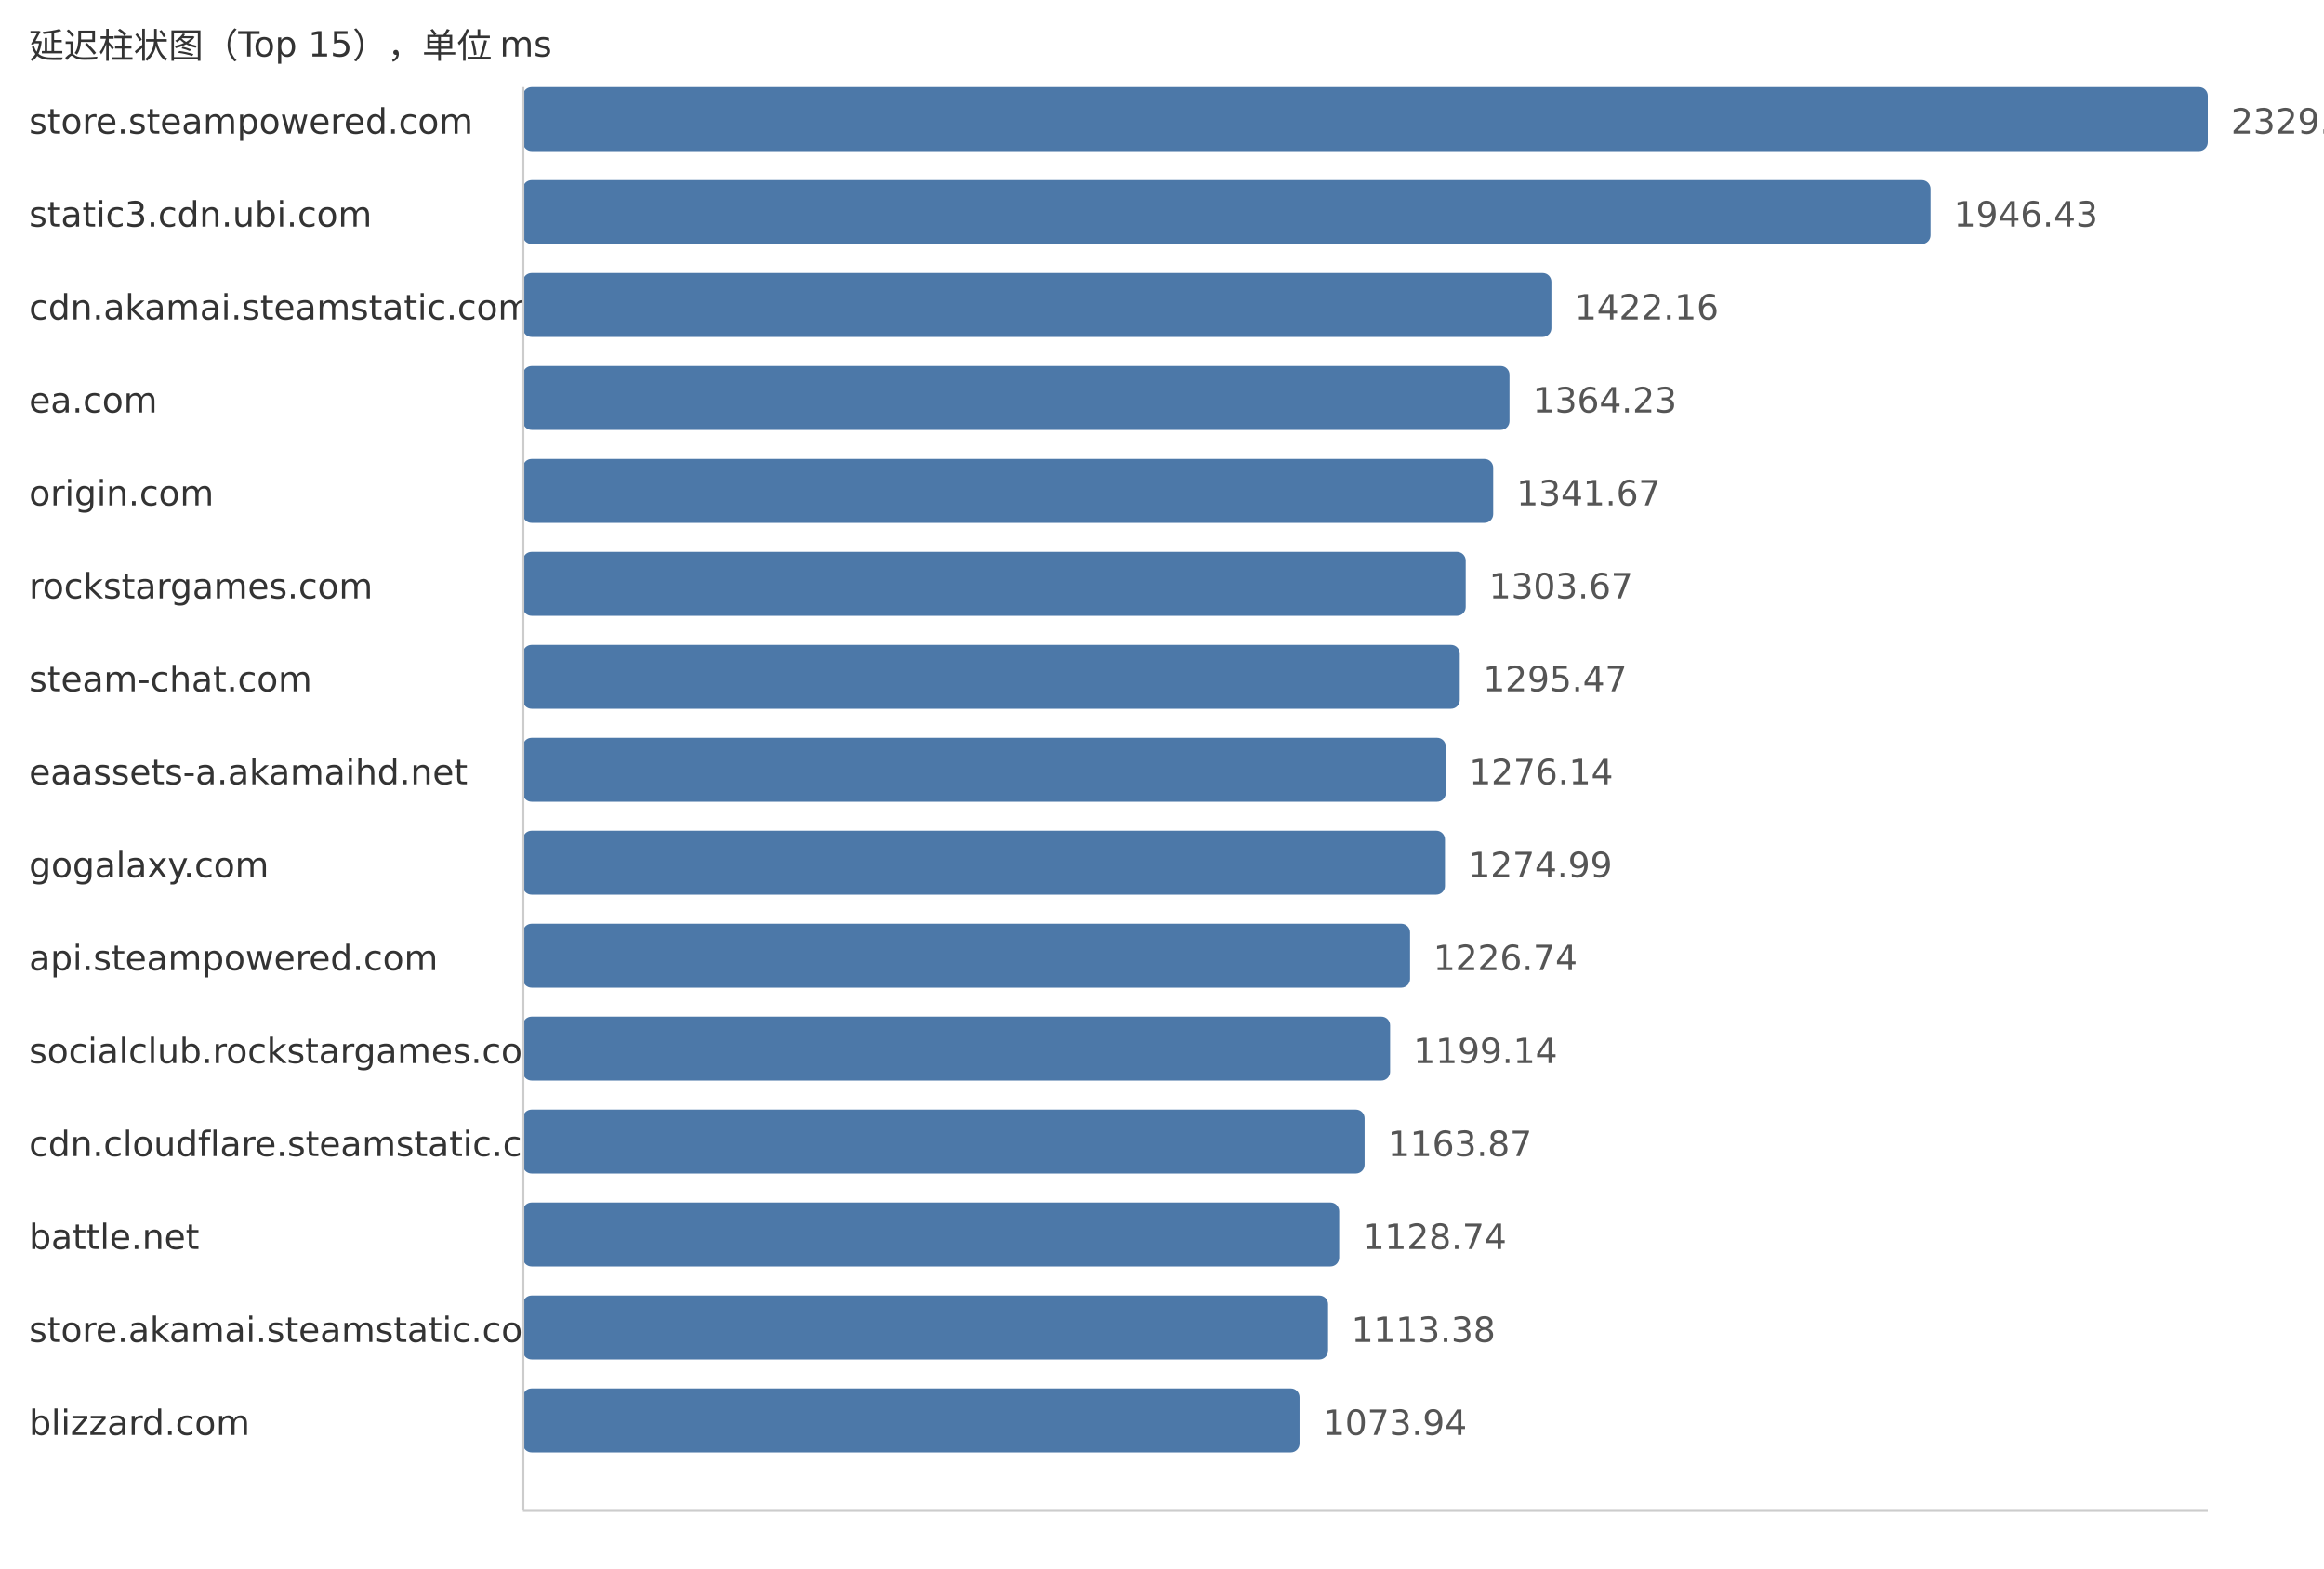
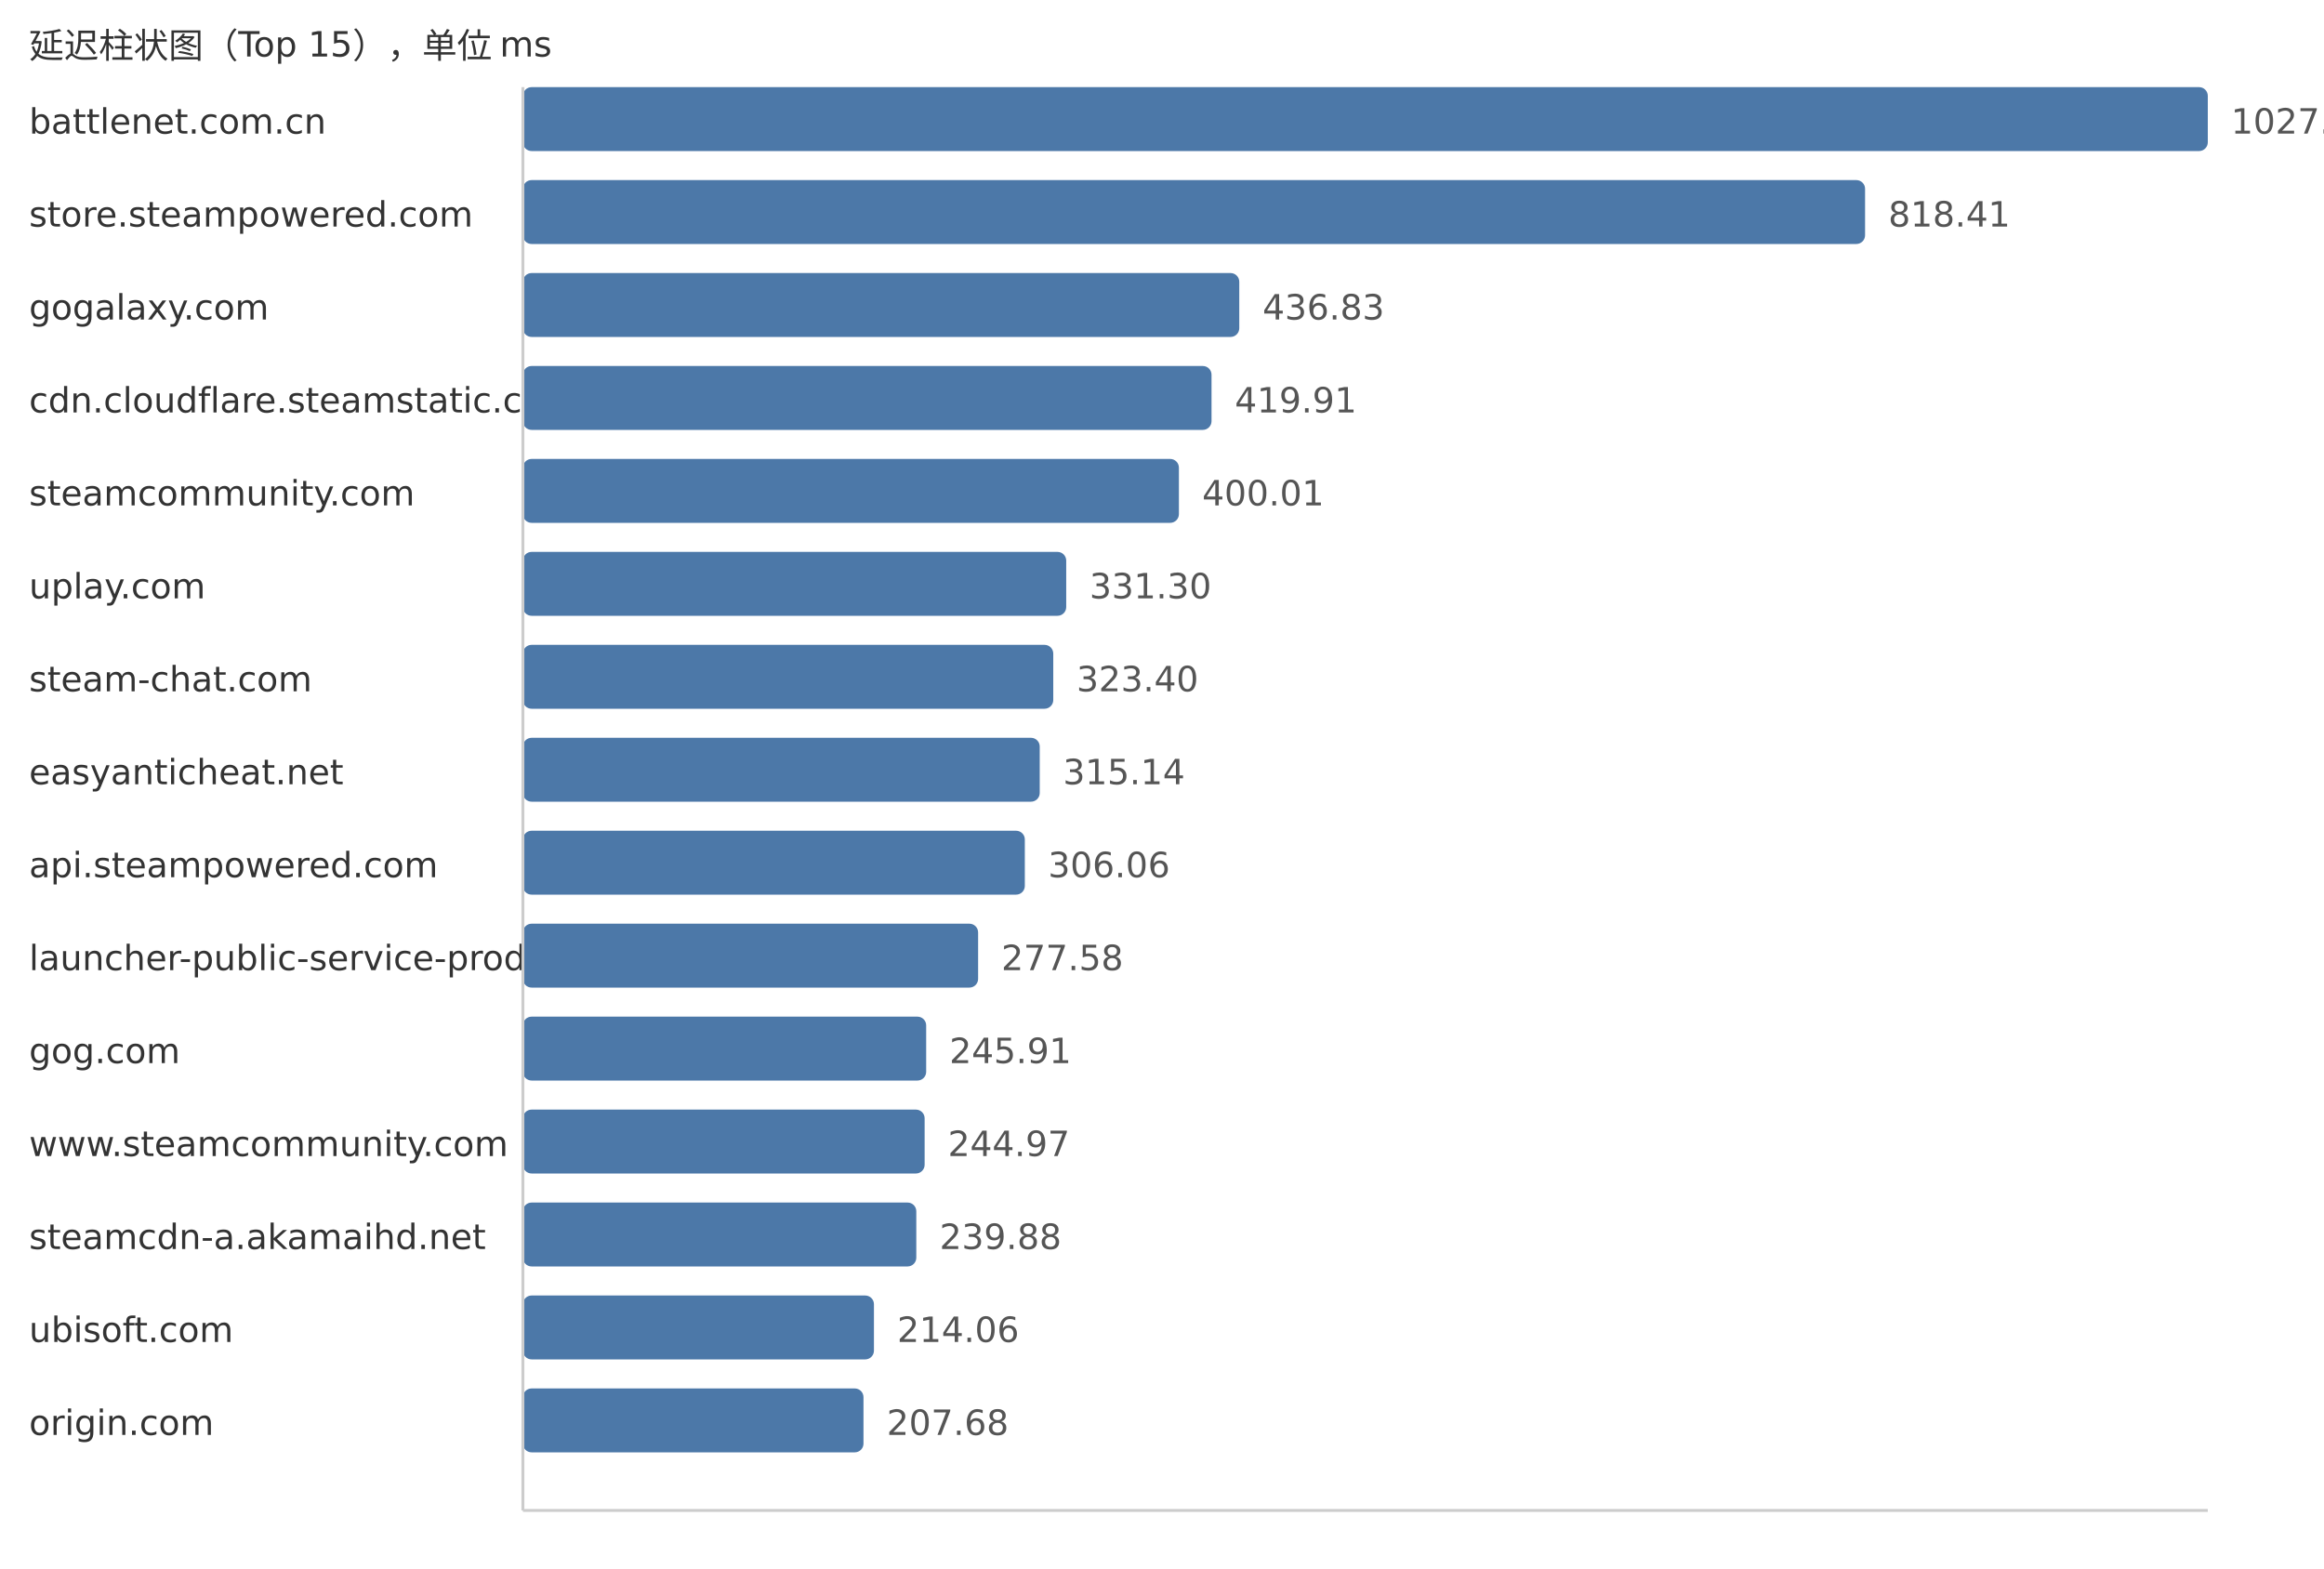
<svg xmlns="http://www.w3.org/2000/svg" width="800" height="540">
  <style> .label{font-family:DejaVu Sans,Verdana,Geneva,sans-serif;font-size:12px;fill:#333} .value{font-family:DejaVu Sans,Verdana,Geneva,sans-serif;font-size:12px;fill:#555} </style>
  <text x="10" y="20" class="label">延迟柱状图（Top 15），单位 ms</text>
-   <text x="10" y="46" class="label">store.steampowered.com</text>
+   <text x="10" y="46" class="label">battlenet.com.cn</text>
  <rect x="180" y="30" width="580.0" height="22" fill="#4c78a8" rx="3" />
-   <text x="768.0" y="46" class="value">2329.81</text>
-   <text x="10" y="78" class="label">static3.cdn.ubi.com</text>
-   <rect x="180" y="62" width="484.56" height="22" fill="#4c78a8" rx="3" />
-   <text x="672.56" y="78" class="value">1946.43</text>
-   <text x="10" y="110" class="label">cdn.akamai.steamstatic.com</text>
-   <rect x="180" y="94" width="354.04" height="22" fill="#4c78a8" rx="3" />
-   <text x="542.04" y="110" class="value">1422.16</text>
-   <text x="10" y="142" class="label">ea.com</text>
-   <rect x="180" y="126" width="339.62" height="22" fill="#4c78a8" rx="3" />
-   <text x="527.62" y="142" class="value">1364.23</text>
-   <text x="10" y="174" class="label">origin.com</text>
-   <rect x="180" y="158" width="334.01" height="22" fill="#4c78a8" rx="3" />
-   <text x="522.01" y="174" class="value">1341.67</text>
-   <text x="10" y="206" class="label">rockstargames.com</text>
-   <rect x="180" y="190" width="324.55" height="22" fill="#4c78a8" rx="3" />
-   <text x="512.55" y="206" class="value">1303.67</text>
+   <text x="768.0" y="46" class="value">1027.40</text>
+   <text x="10" y="78" class="label">store.steampowered.com</text>
+   <rect x="180" y="62" width="462.02" height="22" fill="#4c78a8" rx="3" />
+   <text x="650.02" y="78" class="value">818.41</text>
+   <text x="10" y="110" class="label">gogalaxy.com</text>
+   <rect x="180" y="94" width="246.6" height="22" fill="#4c78a8" rx="3" />
+   <text x="434.6" y="110" class="value">436.83</text>
+   <text x="10" y="142" class="label">cdn.cloudflare.steamstatic.com</text>
+   <rect x="180" y="126" width="237.05" height="22" fill="#4c78a8" rx="3" />
+   <text x="425.05" y="142" class="value">419.91</text>
+   <text x="10" y="174" class="label">steamcommunity.com</text>
+   <rect x="180" y="158" width="225.82" height="22" fill="#4c78a8" rx="3" />
+   <text x="413.82" y="174" class="value">400.01</text>
+   <text x="10" y="206" class="label">uplay.com</text>
+   <rect x="180" y="190" width="187.03" height="22" fill="#4c78a8" rx="3" />
+   <text x="375.03" y="206" class="value">331.30</text>
  <text x="10" y="238" class="label">steam-chat.com</text>
-   <rect x="180" y="222" width="322.5" height="22" fill="#4c78a8" rx="3" />
-   <text x="510.5" y="238" class="value">1295.47</text>
-   <text x="10" y="270" class="label">eaassets-a.akamaihd.net</text>
-   <rect x="180" y="254" width="317.69" height="22" fill="#4c78a8" rx="3" />
-   <text x="505.69" y="270" class="value">1276.14</text>
-   <text x="10" y="302" class="label">gogalaxy.com</text>
-   <rect x="180" y="286" width="317.41" height="22" fill="#4c78a8" rx="3" />
-   <text x="505.41" y="302" class="value">1274.99</text>
-   <text x="10" y="334" class="label">api.steampowered.com</text>
-   <rect x="180" y="318" width="305.39" height="22" fill="#4c78a8" rx="3" />
-   <text x="493.39" y="334" class="value">1226.74</text>
-   <text x="10" y="366" class="label">socialclub.rockstargames.com</text>
-   <rect x="180" y="350" width="298.52" height="22" fill="#4c78a8" rx="3" />
-   <text x="486.52" y="366" class="value">1199.14</text>
-   <text x="10" y="398" class="label">cdn.cloudflare.steamstatic.com</text>
-   <rect x="180" y="382" width="289.74" height="22" fill="#4c78a8" rx="3" />
-   <text x="477.74" y="398" class="value">1163.87</text>
-   <text x="10" y="430" class="label">battle.net</text>
-   <rect x="180" y="414" width="281.0" height="22" fill="#4c78a8" rx="3" />
-   <text x="469.0" y="430" class="value">1128.74</text>
-   <text x="10" y="462" class="label">store.akamai.steamstatic.com</text>
-   <rect x="180" y="446" width="277.17" height="22" fill="#4c78a8" rx="3" />
-   <text x="465.17" y="462" class="value">1113.38</text>
-   <text x="10" y="494" class="label">blizzard.com</text>
-   <rect x="180" y="478" width="267.35" height="22" fill="#4c78a8" rx="3" />
-   <text x="455.35" y="494" class="value">1073.94</text>
+   <rect x="180" y="222" width="182.57" height="22" fill="#4c78a8" rx="3" />
+   <text x="370.57" y="238" class="value">323.40</text>
+   <text x="10" y="270" class="label">easyanticheat.net</text>
+   <rect x="180" y="254" width="177.91" height="22" fill="#4c78a8" rx="3" />
+   <text x="365.91" y="270" class="value">315.14</text>
+   <text x="10" y="302" class="label">api.steampowered.com</text>
+   <rect x="180" y="286" width="172.78" height="22" fill="#4c78a8" rx="3" />
+   <text x="360.78" y="302" class="value">306.06</text>
+   <text x="10" y="334" class="label">launcher-public-service-prod06.ol.epicgames.com</text>
+   <rect x="180" y="318" width="156.7" height="22" fill="#4c78a8" rx="3" />
+   <text x="344.7" y="334" class="value">277.58</text>
+   <text x="10" y="366" class="label">gog.com</text>
+   <rect x="180" y="350" width="138.82" height="22" fill="#4c78a8" rx="3" />
+   <text x="326.82" y="366" class="value">245.91</text>
+   <text x="10" y="398" class="label">www.steamcommunity.com</text>
+   <rect x="180" y="382" width="138.29" height="22" fill="#4c78a8" rx="3" />
+   <text x="326.29" y="398" class="value">244.97</text>
+   <text x="10" y="430" class="label">steamcdn-a.akamaihd.net</text>
+   <rect x="180" y="414" width="135.42" height="22" fill="#4c78a8" rx="3" />
+   <text x="323.42" y="430" class="value">239.88</text>
+   <text x="10" y="462" class="label">ubisoft.com</text>
+   <rect x="180" y="446" width="120.84" height="22" fill="#4c78a8" rx="3" />
+   <text x="308.84" y="462" class="value">214.06</text>
+   <text x="10" y="494" class="label">origin.com</text>
+   <rect x="180" y="478" width="117.24" height="22" fill="#4c78a8" rx="3" />
+   <text x="305.24" y="494" class="value">207.68</text>
  <line x1="180" y1="30" x2="180" y2="520" stroke="#ccc" />
  <line x1="180" y1="520" x2="760" y2="520" stroke="#ccc" />
</svg>
